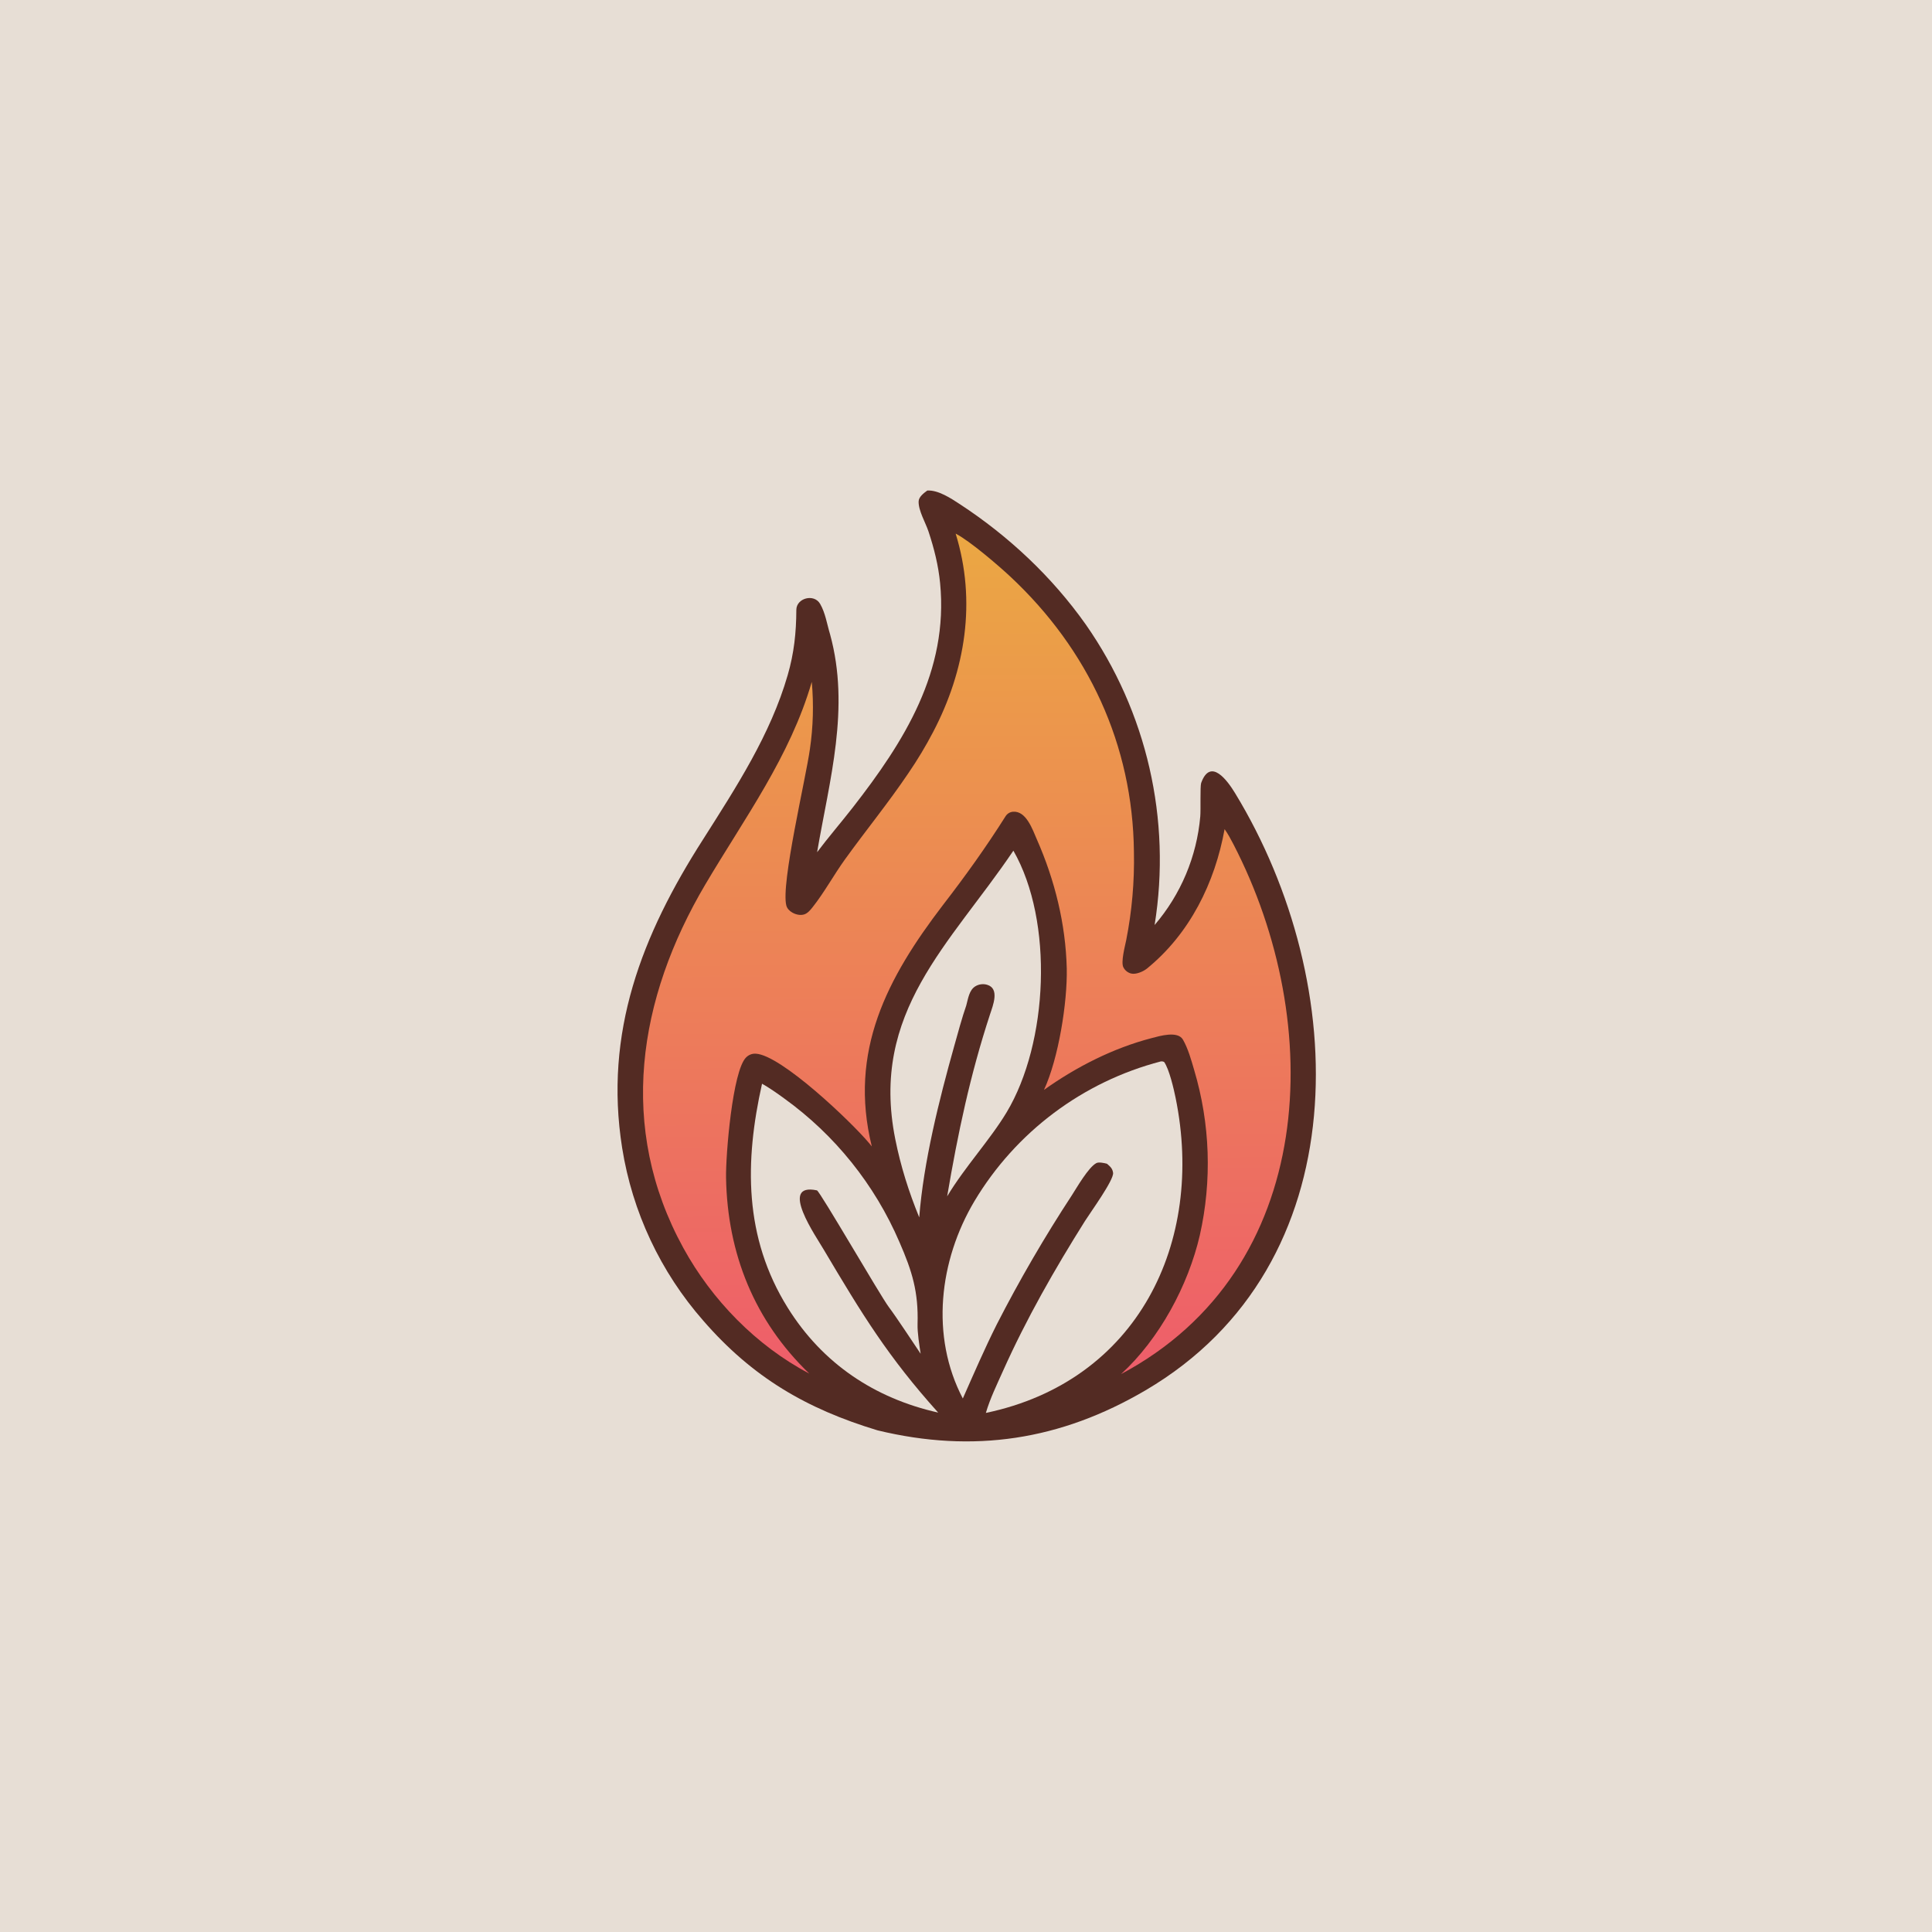
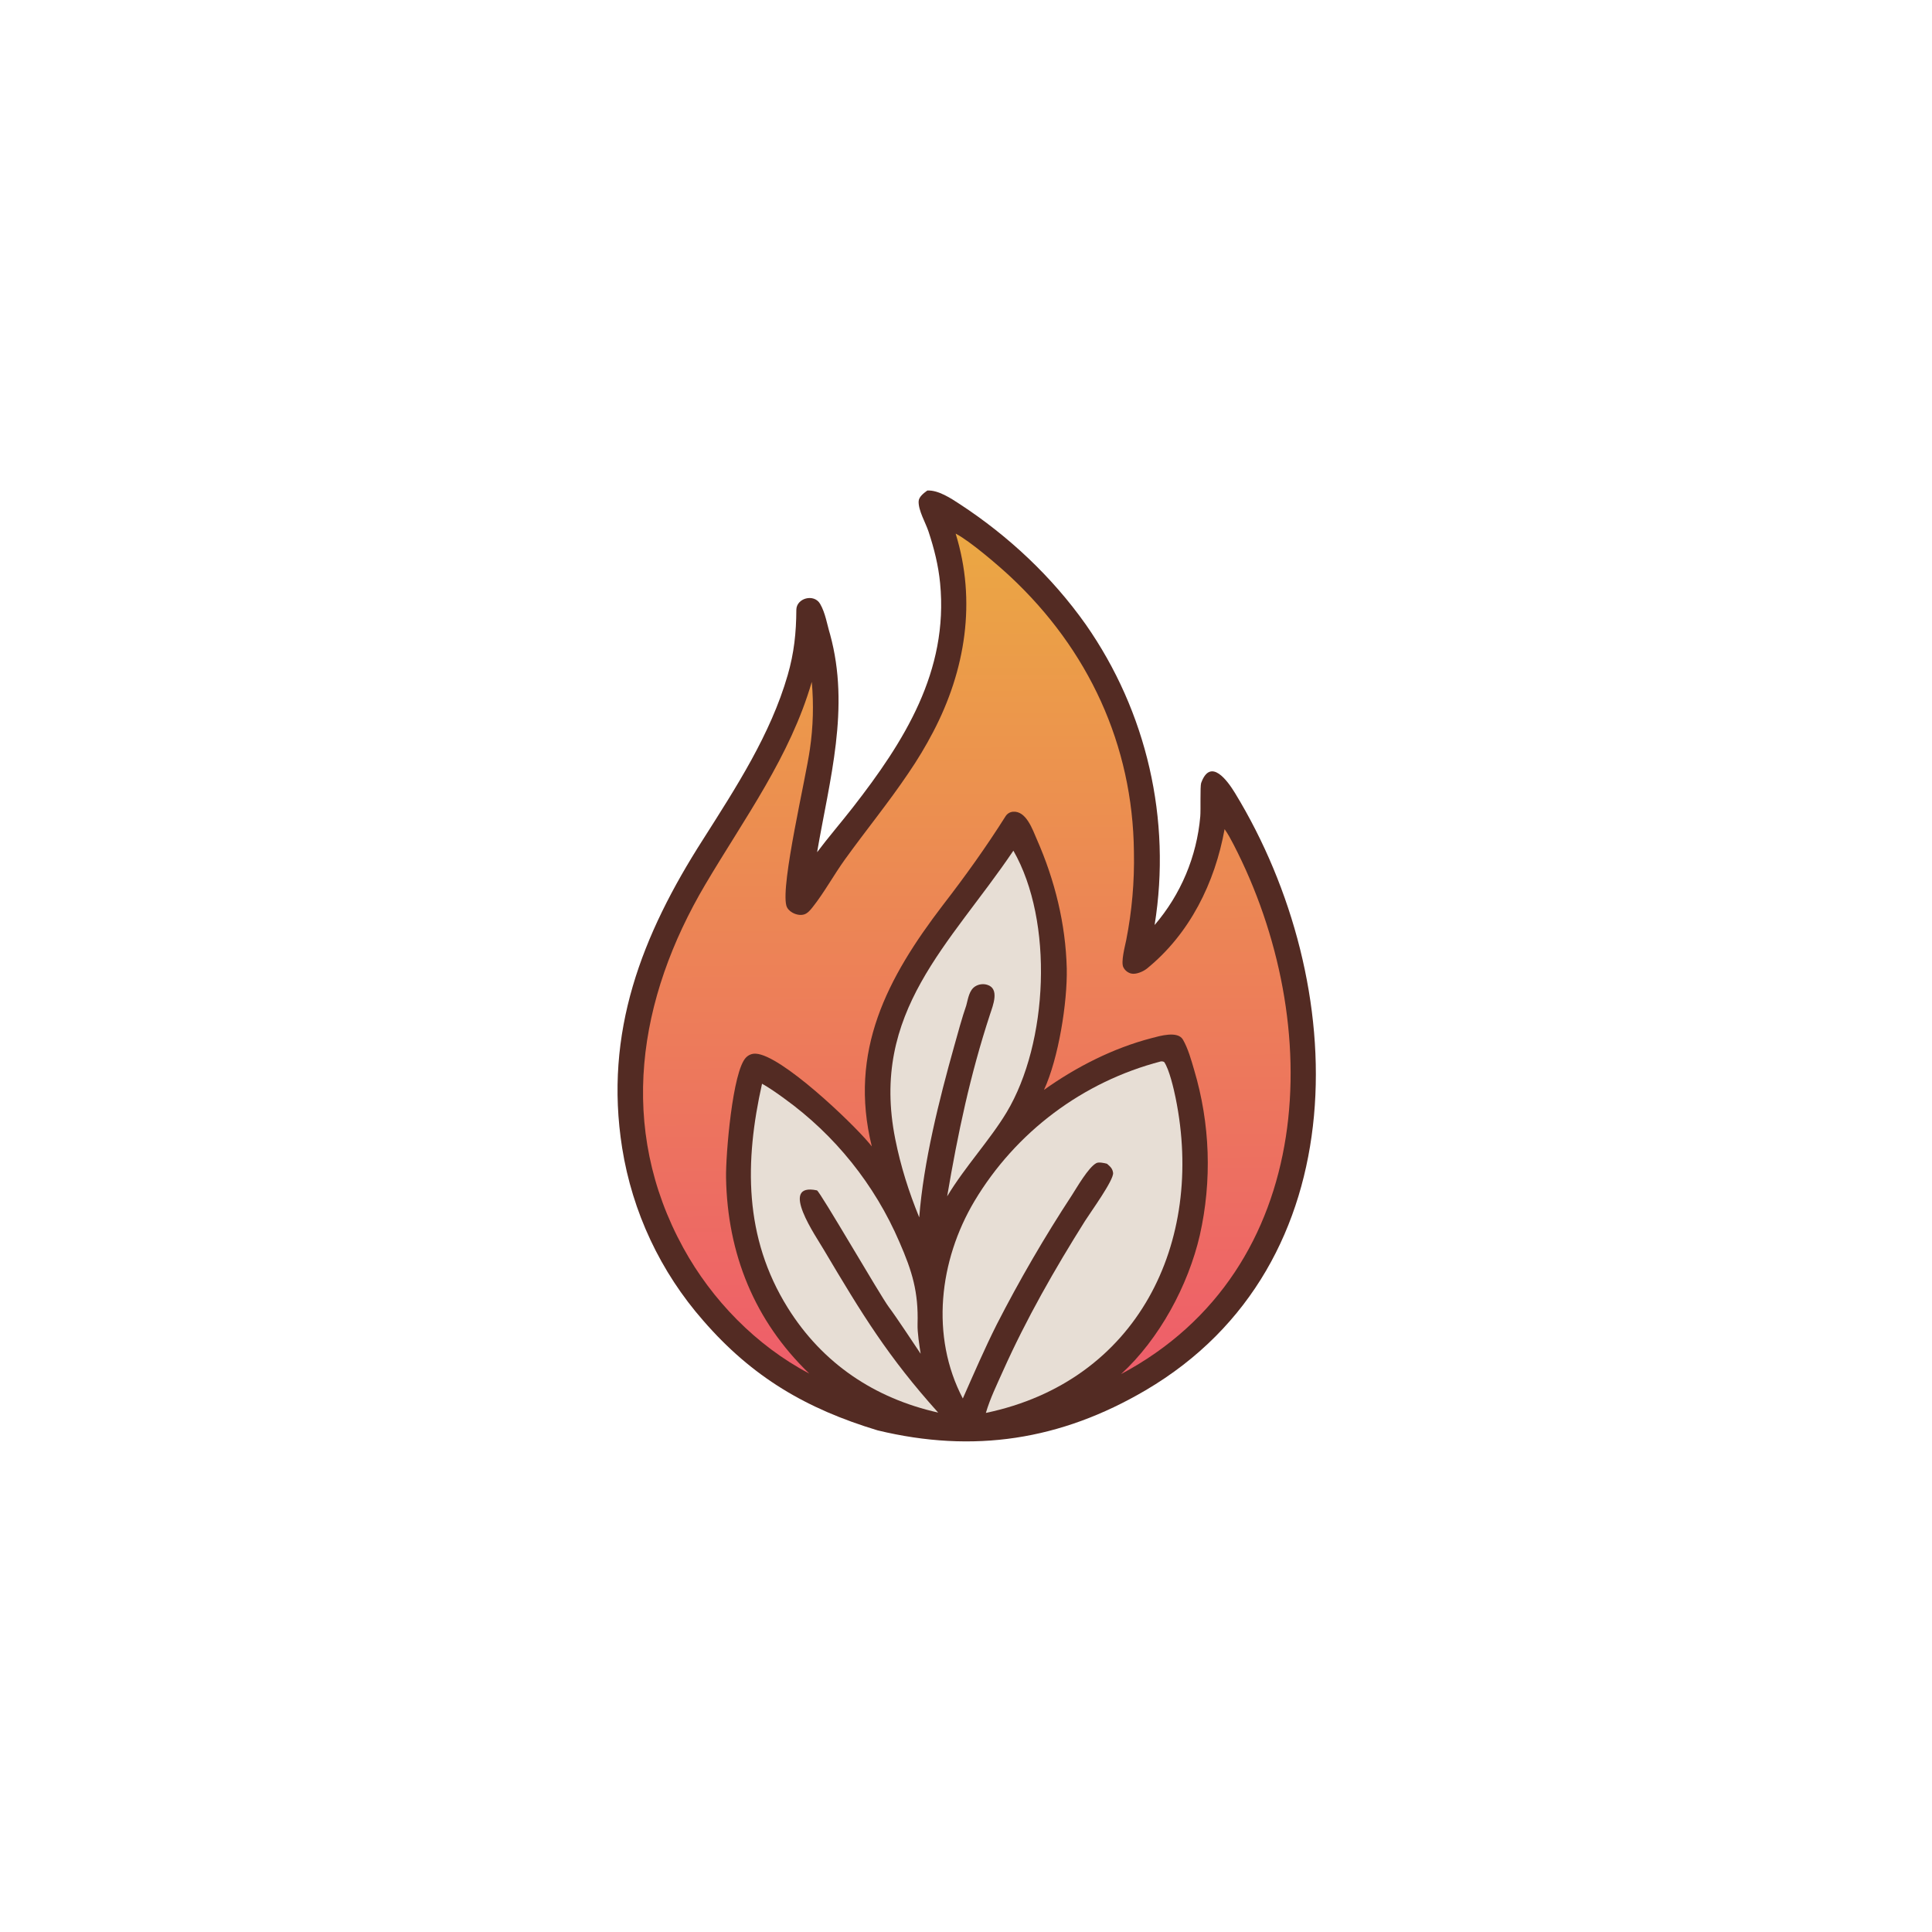
<svg xmlns="http://www.w3.org/2000/svg" version="1.1" style="display: block;" viewBox="0 0 2048 2048" width="1024" height="1024" preserveAspectRatio="none">
  <defs>
    <linearGradient id="Gradient1" gradientUnits="userSpaceOnUse" x1="1021.89" y1="568.969" x2="1025.86" y2="1451.77">
      <stop class="stop0" offset="0" stop-opacity="1" stop-color="rgb(235,167,67)" />
      <stop class="stop1" offset="1" stop-opacity="1" stop-color="rgb(238,94,106)" />
    </linearGradient>
  </defs>
-   <path transform="translate(0,0)" fill="rgb(231,222,213)" d="M 0 0 L 2048 0 L 2048 2048 L 0 2048 L 0 0 z" />
  <path transform="translate(0,0)" fill="rgb(83,43,35)" d="M 982.964 519.989 C 994.606 519.297 1008.14 528.311 1017.67 534.554 C 1069.26 568.336 1115.17 611.404 1150.83 661.788 C 1215.72 754.496 1241.94 868.83 1223.94 980.547 C 1251.72 948.191 1268.65 907.933 1272.34 865.446 C 1272.95 858.623 1272.05 833.646 1273.26 830.022 C 1283.2 802.446 1301.34 827.813 1309.2 840.712 C 1432.06 1042.2 1441.06 1340.56 1214.36 1473.75 C 1124.3 1526.67 1031.89 1540.84 930.286 1516.24 C 854.946 1493.48 797.65 1460.05 745.524 1399.98 C 700.141 1348.29 670.319 1284.8 659.507 1216.87 C 640.085 1094.42 680.366 991.117 745.37 889.658 C 780.227 834.706 816.778 778.715 834.999 715.617 C 841.769 692.173 844.04 670.664 844.149 646.507 C 844.205 634.011 862.817 628.968 869.314 640.059 C 874.971 649.714 876.687 661.852 879.941 672.505 C 901.337 750.759 879.349 826.366 866.171 903.39 C 877.618 888.102 891.705 871.734 903.711 856.333 C 958.451 786.112 1005.59 711.619 996.553 618.202 C 994.727 599.31 990.249 581.581 984.262 563.439 C 981.194 554.144 973.49 541.3 973.778 531.537 C 973.922 526.649 979.304 522.666 982.964 519.989 z" />
  <path transform="translate(0,0)" fill="url(#Gradient1)" d="M 1013.02 565.662 C 1027.72 573.113 1058.58 599.644 1070.83 611.085 C 1153.55 688.33 1200.8 789.267 1202.01 902.997 C 1202.66 934.428 1199.91 965.837 1193.81 996.678 C 1192.47 1003.29 1187.98 1019.96 1190.85 1025.43 C 1192.51 1028.69 1195.49 1031.07 1199.03 1031.98 C 1204.16 1033.28 1211.97 1029.84 1215.83 1026.7 C 1261.26 989.77 1287.87 935.733 1298.12 878.92 C 1301.58 883.783 1304.77 889.675 1307.52 895.002 C 1405.69 1084.78 1397.07 1345.52 1188.36 1456.6 C 1228.9 1419.47 1259.54 1362.74 1271.87 1309.34 C 1284.89 1251.43 1282.82 1191.15 1265.87 1134.27 C 1262.82 1123.74 1259.41 1111.54 1254 1102.11 C 1248.46 1092.45 1229.5 1098.16 1220.74 1100.44 C 1180 1111.04 1140.88 1130.96 1106.66 1155.34 C 1122.07 1122.07 1131.56 1062.58 1130.81 1026.58 C 1129.64 979.486 1118.17 933.071 1099.22 890.042 C 1094.61 879.559 1087.94 859.373 1073.87 860.467 C 1070.59 860.722 1067.69 862.492 1065.91 865.302 C 1045.2 898.106 1023.29 928.649 999.527 959.413 C 940.7 1036.39 899.207 1114.17 924.16 1215.26 C 923.237 1214.1 922.298 1212.95 921.346 1211.82 C 902.691 1189.5 828.03 1118.26 801.113 1116.94 C 797.212 1116.74 793.705 1118.15 790.924 1120.87 C 776.465 1135.02 769.208 1224.7 769.639 1248.47 C 771.096 1328.83 799.602 1399.99 857.837 1456.03 C 801.657 1426.44 754.627 1378.04 724.373 1322.89 C 654.372 1195.28 676.086 1058.5 747.888 937.186 C 789.462 866.947 837.617 801.773 860.514 722.8 C 862.662 746.556 861.998 770.482 858.536 794.082 C 854.33 824.733 827.501 937.23 833.554 959.942 C 834.406 963.139 836.961 965.671 839.76 967.293 C 843.407 969.407 848.156 970.596 852.298 969.37 C 856.073 968.253 858.989 964.706 861.338 961.743 C 873.884 945.919 883.905 927.358 895.778 910.883 C 917.886 880.208 941.724 851.041 962.896 819.634 C 972.476 805.654 981.214 791.117 989.066 776.099 C 1023.42 710.674 1035.24 637.167 1013.02 565.662 z" />
  <path transform="translate(0,0)" fill="rgb(231,222,213)" d="M 1230.66 1125.11 C 1232.57 1125.01 1232.04 1125.08 1233.98 1125.68 C 1239.4 1133.13 1244.34 1154.66 1246.22 1163.92 C 1277.5 1317.33 1205.68 1464.17 1045.05 1497.76 C 1049.51 1482.54 1056.71 1467.82 1063.18 1453.35 C 1087.86 1398.19 1117.99 1345.41 1150.14 1294.29 C 1156 1284.98 1180.82 1250.9 1179.92 1243.28 C 1179.38 1238.71 1176.77 1236.48 1173.44 1233.62 C 1170.56 1232.84 1164.79 1231.6 1162.26 1232.9 C 1153.81 1237.24 1141.36 1259.09 1136.39 1266.77 C 1107.34 1311.09 1080.69 1356.92 1056.54 1404.09 C 1043.77 1429.55 1032.18 1456.37 1020.63 1482.46 C 986.04 1416.43 995.571 1336.17 1032.87 1273.39 C 1076.78 1199.91 1147.82 1146.65 1230.66 1125.11 z" />
  <path transform="translate(0,0)" fill="rgb(231,222,213)" d="M 1074.23 901.747 C 1117.2 976.728 1111.13 1105.62 1067.09 1179.05 C 1049.53 1208.32 1022.82 1236.88 1004.03 1268.17 C 1015.37 1201.44 1028.34 1139.62 1049.51 1075.12 C 1052.55 1065.87 1059.92 1047.94 1046.43 1043.91 C 1042.23 1042.66 1037.68 1043.23 1033.93 1045.5 C 1027.34 1049.54 1026.31 1058.41 1024.25 1065.94 C 1020.19 1077.33 1014.78 1097.22 1011.44 1109.15 C 995.543 1165.8 978.97 1231.78 974.43 1290.49 C 963.268 1263.21 954.775 1236.27 949.027 1207.56 C 921.988 1072.49 1007.28 1001.06 1074.23 901.747 z" />
  <path transform="translate(0,0)" fill="rgb(231,222,213)" d="M 807.799 1148.79 C 815.126 1152.85 824.34 1159.3 831.216 1164.35 C 885.026 1203.1 927.281 1255.76 953.454 1316.68 C 967.044 1347.76 973.661 1369.67 972.655 1403.51 C 972.388 1412.5 974.519 1425.83 975.929 1435.06 C 967.817 1423.03 950.909 1397.18 942.067 1385.37 C 933.159 1373.48 868.984 1262.47 865.988 1261.84 C 824.713 1253.16 865.547 1311.35 873.3 1324.82 C 914.003 1393.44 941.307 1438.18 994.506 1497.4 C 926.924 1482.2 871.902 1445.32 835.119 1386.42 C 788.361 1311.54 789.358 1231.1 807.799 1148.79 z" />
</svg>
